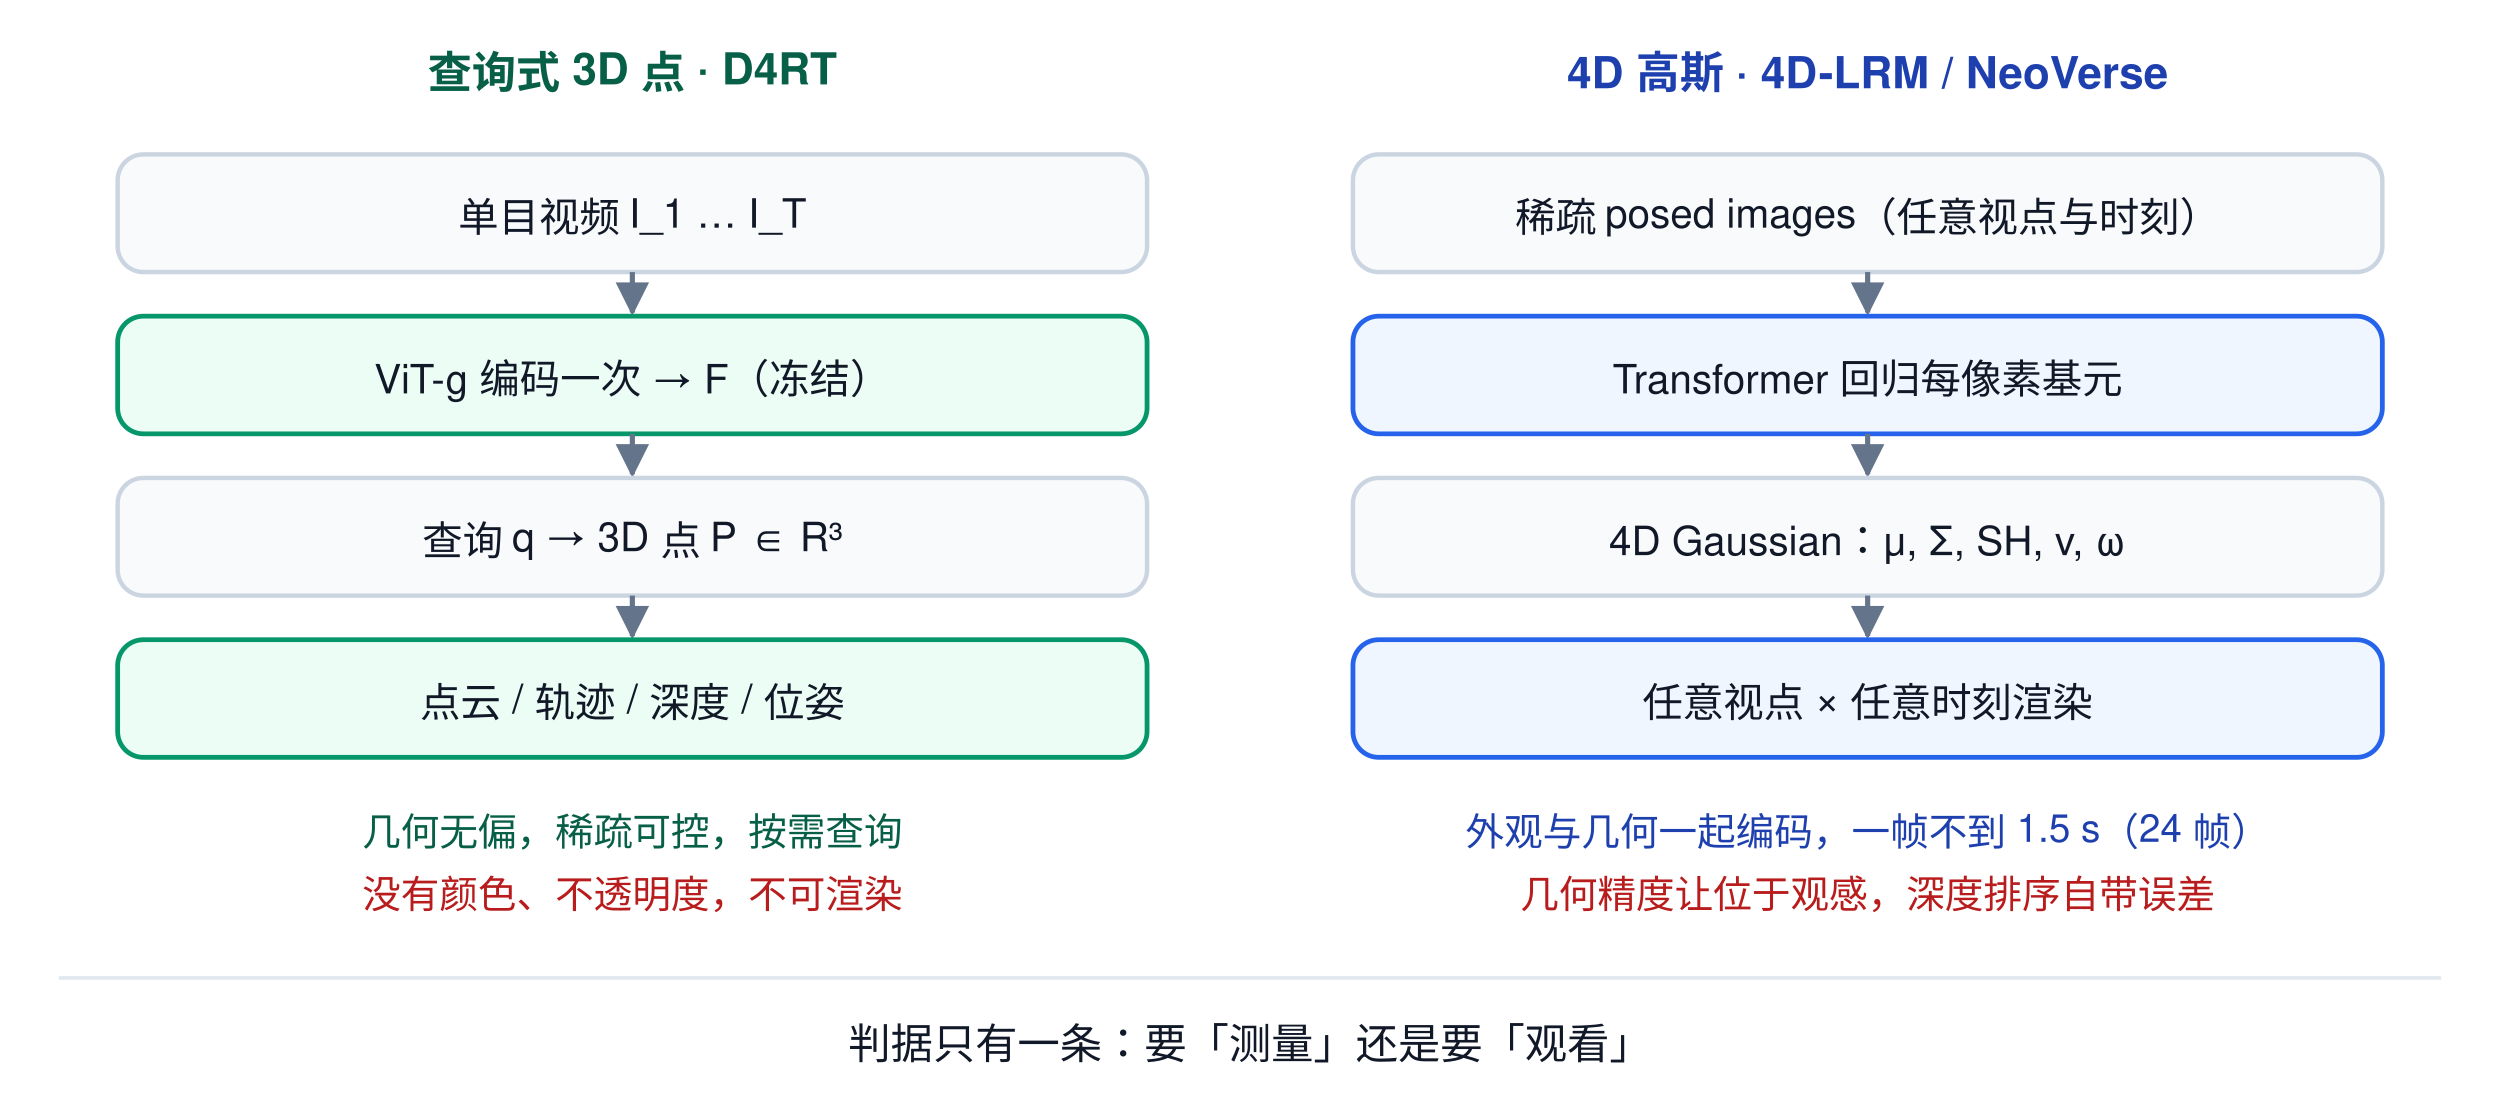
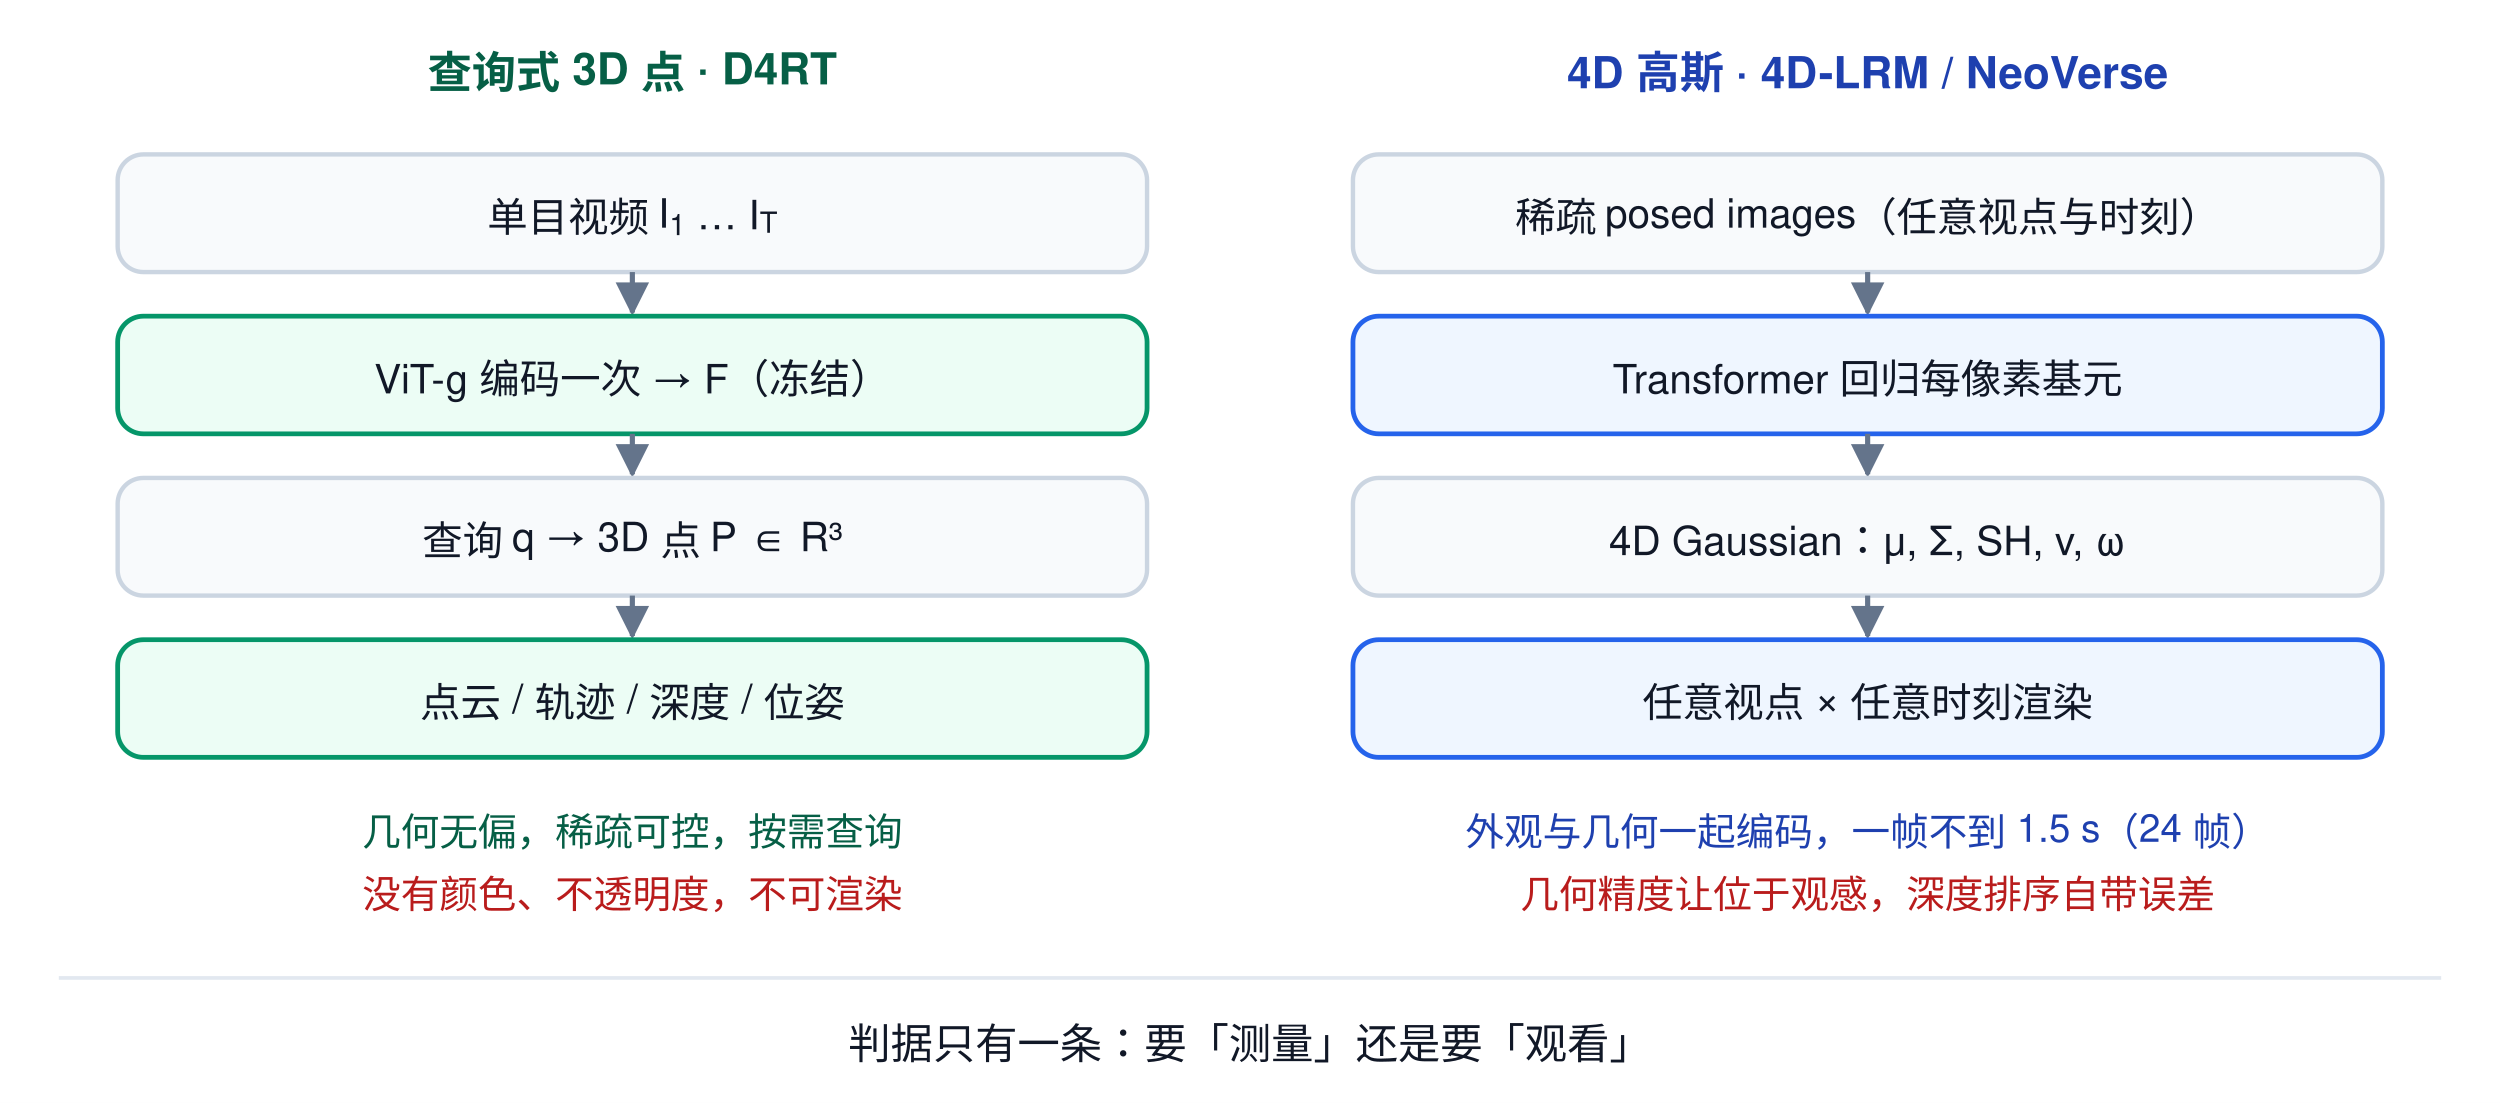
<svg xmlns="http://www.w3.org/2000/svg" viewBox="0 0 680 300" width="680" height="300" role="img" font-family="PingFang SC, -apple-system, 'Segoe UI', Helvetica, Arial, sans-serif">
  <rect x="0" y="0" width="680" height="300" fill="#ffffff" />
  <defs>
    <marker id="ar4" viewBox="0 0 10 10" refX="9" refY="5" markerWidth="6.5" markerHeight="6.5" orient="auto-start-reverse">
      <path d="M 0 0 L 10 5 L 0 10 z" fill="#64748b" />
    </marker>
  </defs>
  <text x="172" y="24" font-size="12" font-weight="700" text-anchor="middle" fill="#065f46">查询式 3D 点 · D4RT</text>
  <text x="508" y="24" font-size="12" font-weight="700" text-anchor="middle" fill="#1e40af">4D 高斯 · 4D-LRM / NeoVerse</text>
  <rect x="32" y="42" width="280" height="32" rx="7" fill="#f8fafc" stroke="#cbd5e1" stroke-width="1.2" />
-   <text x="172" y="63" font-size="11" text-anchor="middle" fill="#111827">单目视频 I_1 … I_T</text>
+   <text x="172" y="63" font-size="11" text-anchor="middle" fill="#111827">单目视频 I<tspan baseline-shift="sub" dy="-0.08em" font-size="0.72em">1</tspan> … I<tspan baseline-shift="sub" dy="-0.08em" font-size="0.72em">T</tspan>
+   </text>
  <line x1="172" y1="74" x2="172" y2="85" stroke="#64748b" stroke-width="1.4" marker-end="url(#ar4)" />
  <rect x="32" y="86" width="280" height="32" rx="7" fill="#ecfdf5" stroke="#059669" stroke-width="1.3" />
  <text x="172" y="107" font-size="11" text-anchor="middle" fill="#111827">ViT-g 编码一次 → F（冻结）</text>
  <line x1="172" y1="118" x2="172" y2="129" stroke="#64748b" stroke-width="1.4" marker-end="url(#ar4)" />
  <rect x="32" y="130" width="280" height="32" rx="7" fill="#f8fafc" stroke="#cbd5e1" stroke-width="1.2" />
  <text x="172" y="151" font-size="11" text-anchor="middle" fill="#111827">查询 q → 3D 点 P ∈ R³</text>
  <line x1="172" y1="162" x2="172" y2="173" stroke="#64748b" stroke-width="1.4" marker-end="url(#ar4)" />
  <rect x="32" y="174" width="280" height="32" rx="7" fill="#ecfdf5" stroke="#059669" stroke-width="1.3" />
  <text x="172" y="195" font-size="11" text-anchor="middle" fill="#111827">点云 / 轨迹 / 深度 / 位姿</text>
  <text x="172" y="230" font-size="10.5" text-anchor="middle" fill="#065f46">几何无偏，稀疏可控，按需查询</text>
  <text x="172" y="247" font-size="10.5" text-anchor="middle" fill="#b91c1c">没有颜色、不透明度，不可渲染</text>
  <rect x="368" y="42" width="280" height="32" rx="7" fill="#f8fafc" stroke="#cbd5e1" stroke-width="1.2" />
  <text x="508" y="63" font-size="11" text-anchor="middle" fill="#111827">稀疏 posed images（任意视点与时刻）</text>
  <line x1="508" y1="74" x2="508" y2="85" stroke="#64748b" stroke-width="1.4" marker-end="url(#ar4)" />
  <rect x="368" y="86" width="280" height="32" rx="7" fill="#eff6ff" stroke="#2563eb" stroke-width="1.3" />
  <text x="508" y="107" font-size="11" text-anchor="middle" fill="#111827">Transformer 回归每像素基元</text>
  <line x1="508" y1="118" x2="508" y2="129" stroke="#64748b" stroke-width="1.4" marker-end="url(#ar4)" />
  <rect x="368" y="130" width="280" height="32" rx="7" fill="#f8fafc" stroke="#cbd5e1" stroke-width="1.2" />
  <text x="508" y="151" font-size="11" text-anchor="middle" fill="#111827">4D Gaussian：μ, Σ, SH, v, ω</text>
  <line x1="508" y1="162" x2="508" y2="173" stroke="#64748b" stroke-width="1.4" marker-end="url(#ar4)" />
  <rect x="368" y="174" width="280" height="32" rx="7" fill="#eff6ff" stroke="#2563eb" stroke-width="1.3" />
  <text x="508" y="195" font-size="11" text-anchor="middle" fill="#111827">任意视点 × 任意时刻渲染</text>
  <text x="508" y="230" font-size="10.5" text-anchor="middle" fill="#1e40af">外观与几何一起编码，一帧不到 1.5 s（24 帧）</text>
  <text x="508" y="247" font-size="10.5" text-anchor="middle" fill="#b91c1c">几何精度让位于观感，深度排序自带误差</text>
  <line x1="16" y1="266" x2="664" y2="266" stroke="#e2e8f0" stroke-width="1" />
  <text x="340" y="288" font-size="11.5" text-anchor="middle" fill="#111827">判据只有一条：要「测量」还是要「观看」</text>
</svg>
